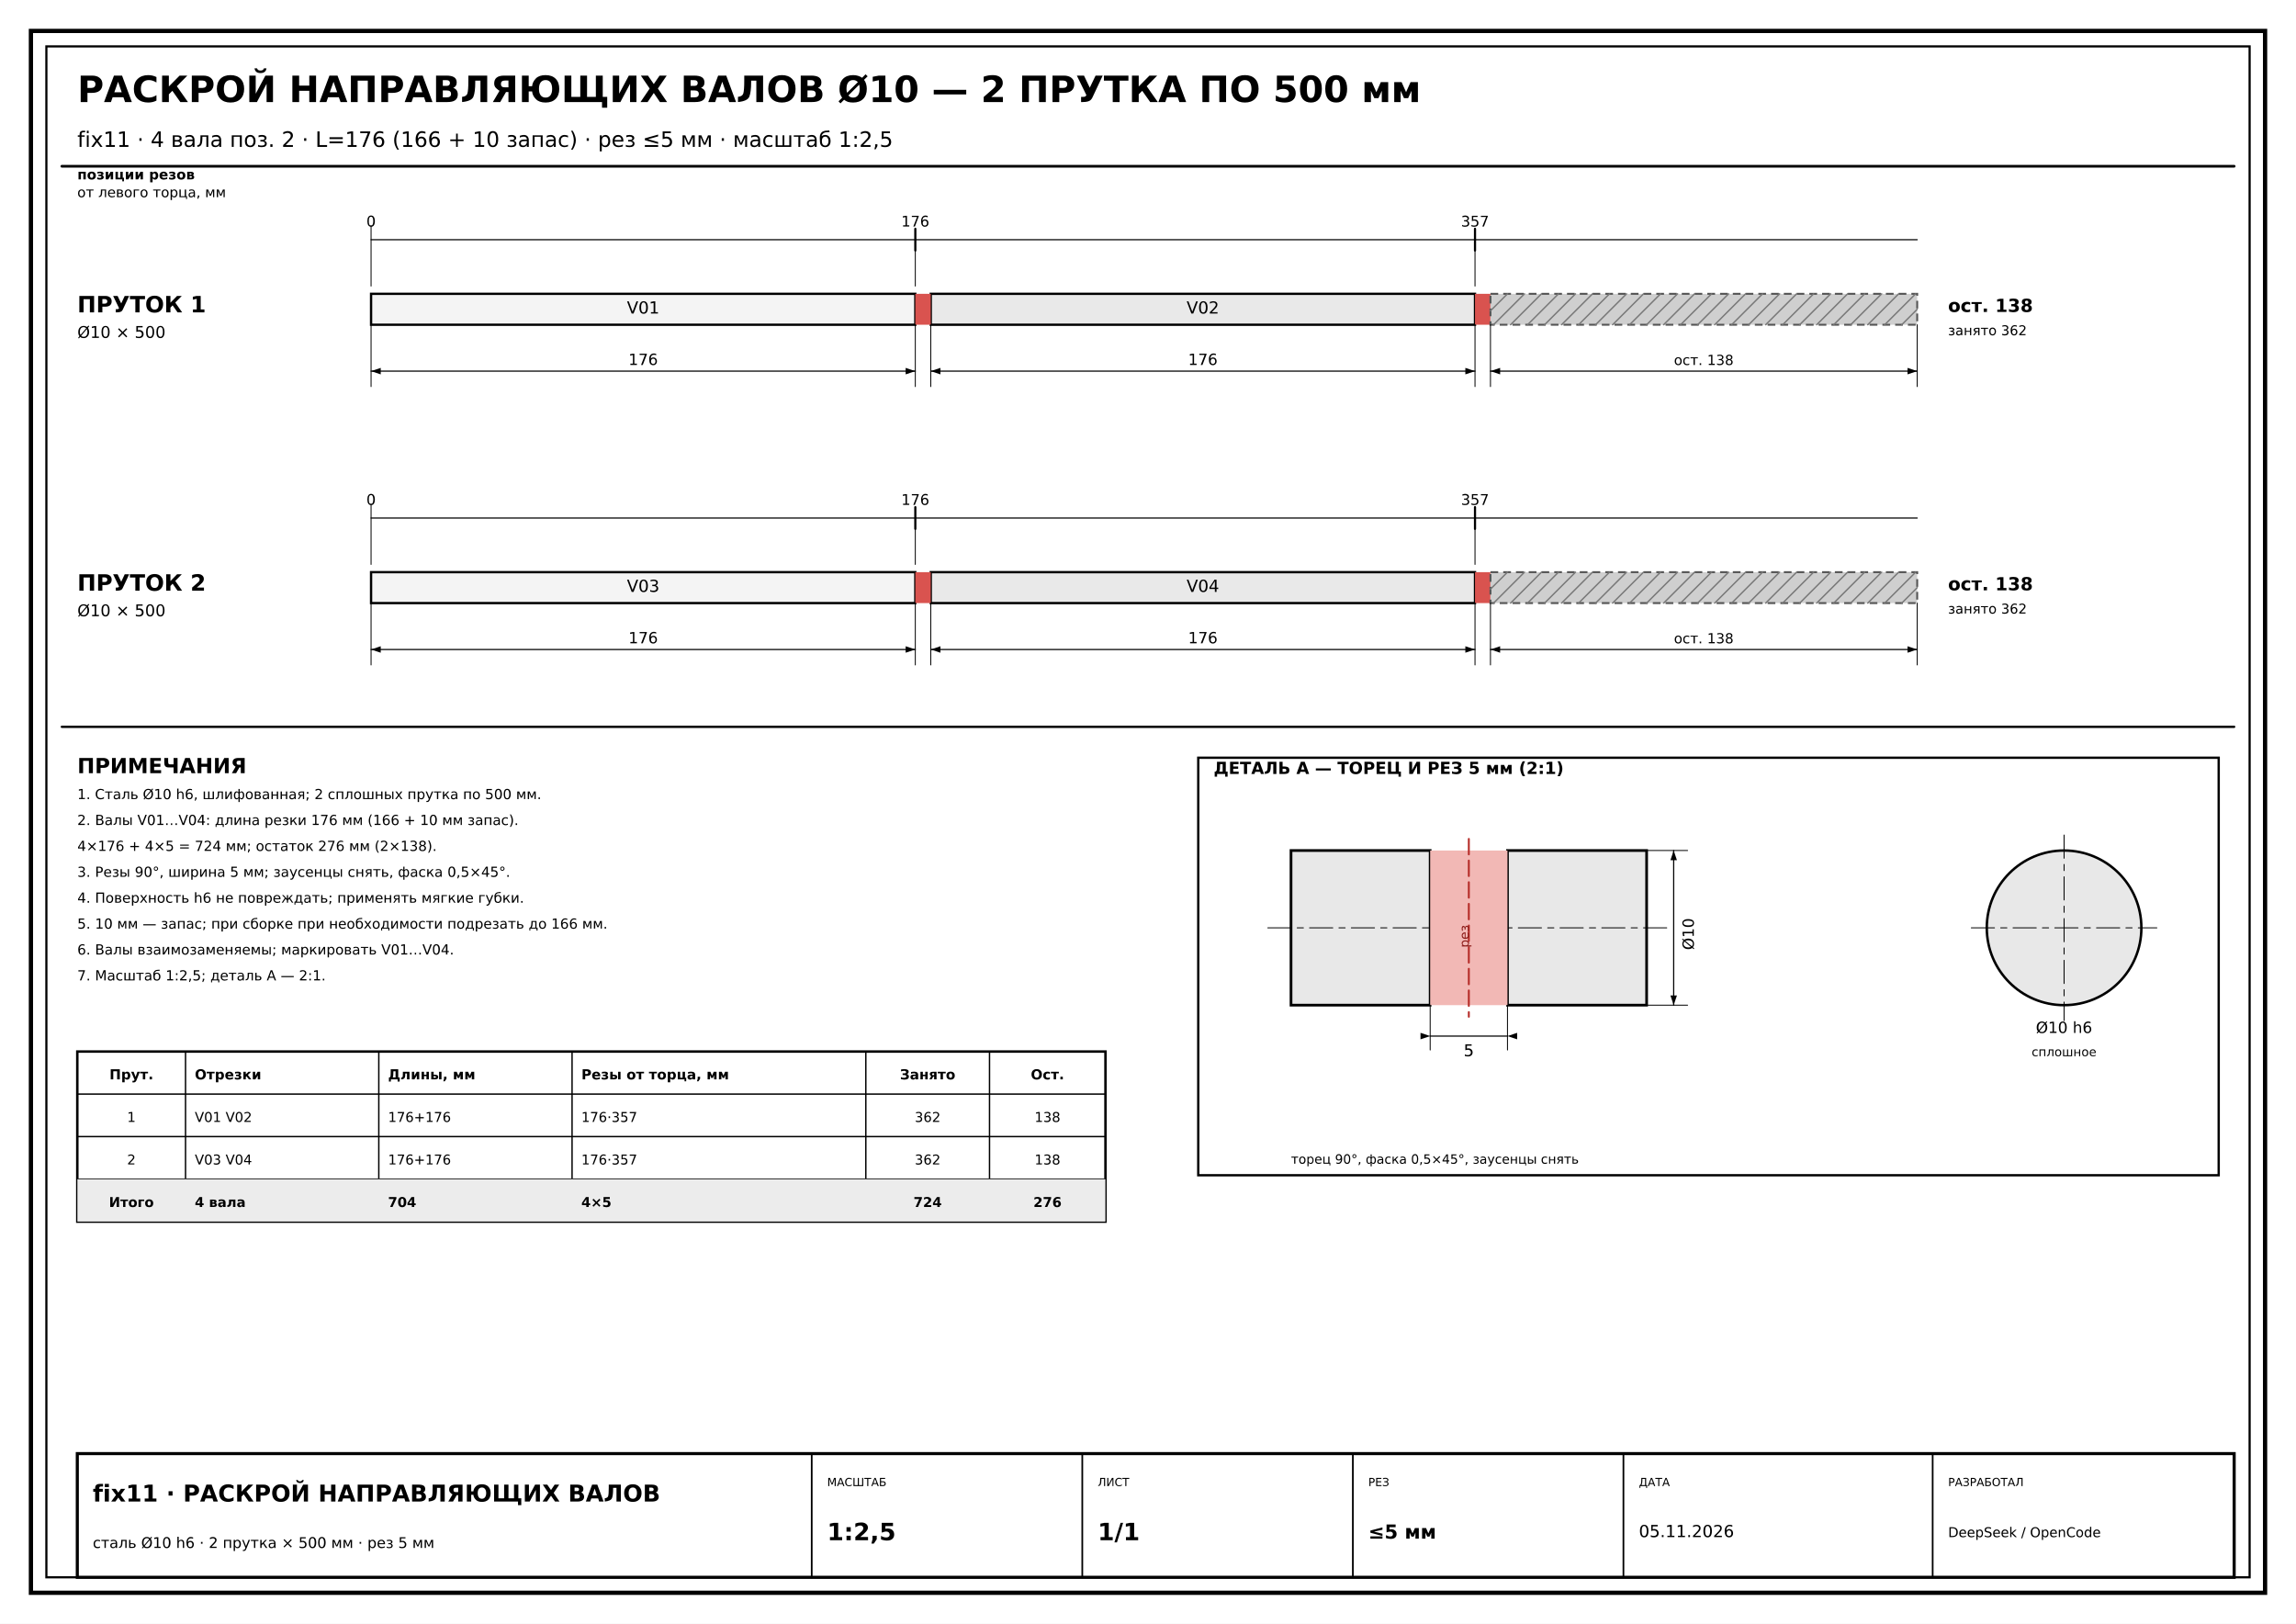
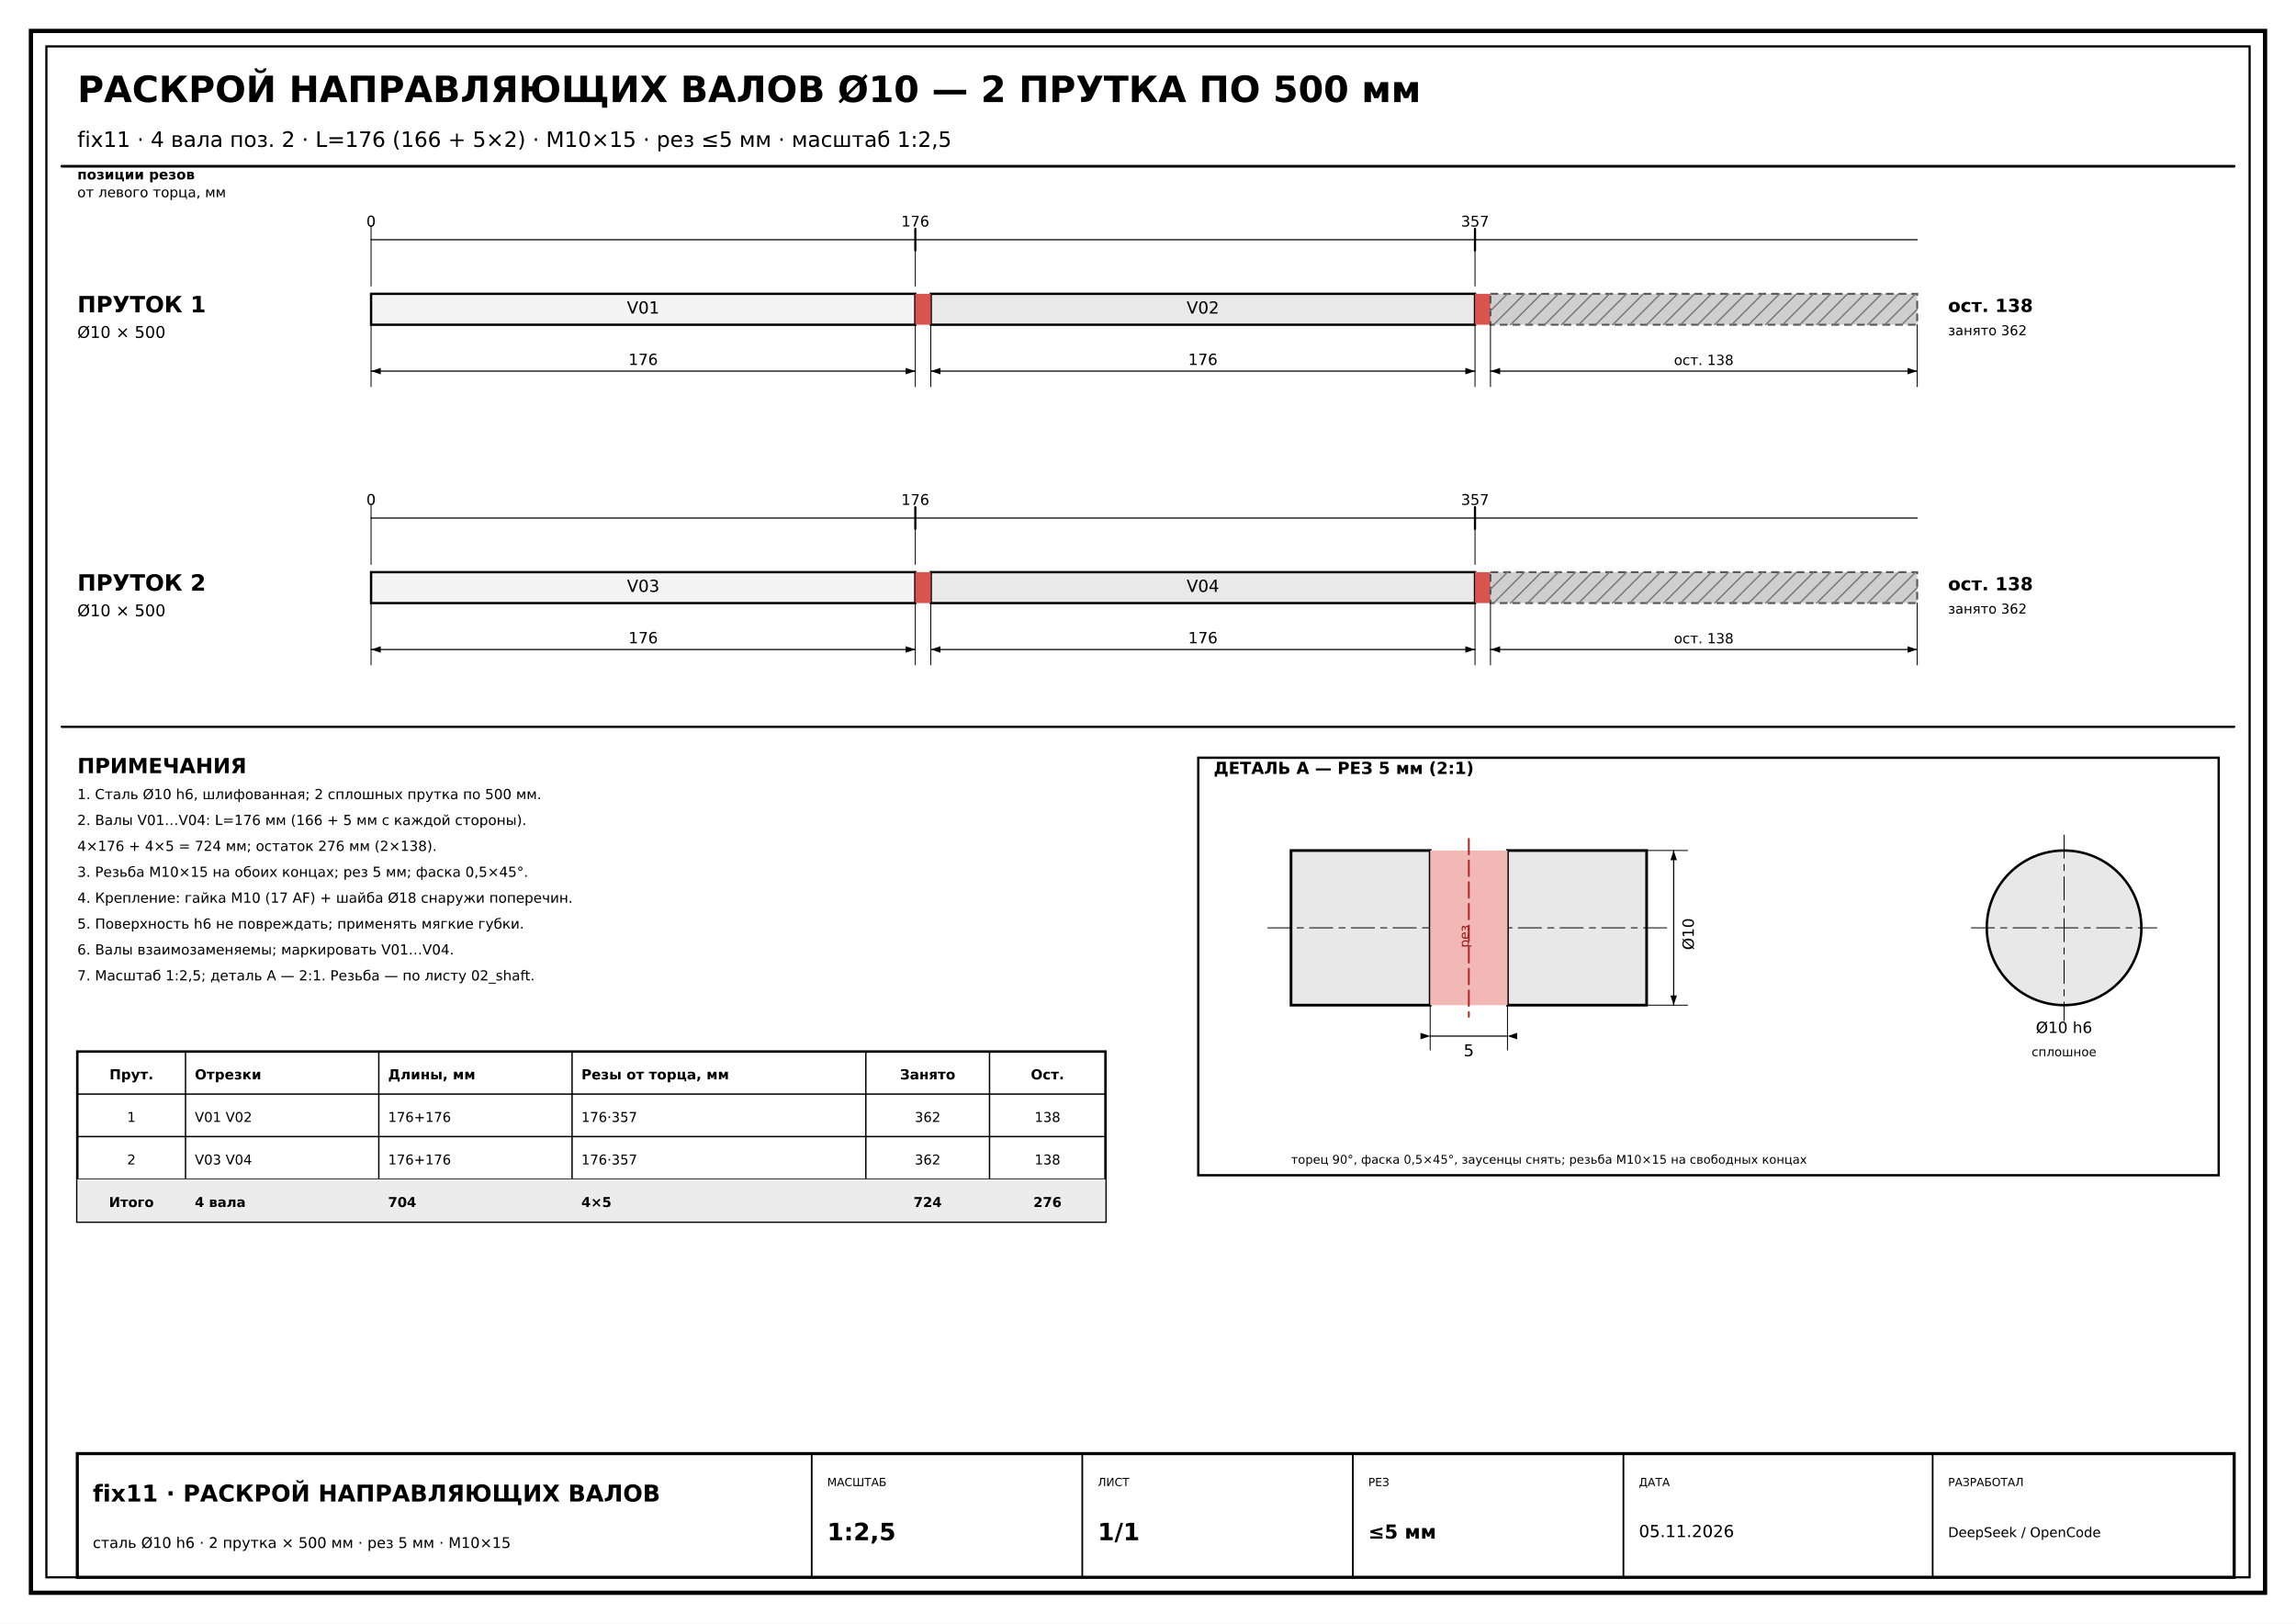
<svg xmlns="http://www.w3.org/2000/svg" width="297mm" height="210mm" viewBox="0 0 297 210">
  <rect width="297" height="210" fill="#fff" />
  <rect x="4" y="4" width="289" height="202" fill="none" stroke="#000" stroke-width="0.55" />
  <rect x="6" y="6" width="285" height="198" fill="none" stroke="#000" stroke-width="0.28" />
  <text x="10" y="13.2" font-family="DejaVu Sans, Arial, sans-serif" font-size="4.7" font-weight="bold" text-anchor="start" fill="#000">РАСКРОЙ НАПРАВЛЯЮЩИХ ВАЛОВ Ø10 — 2 ПРУТКА ПО 500 мм</text>
-   <text x="10" y="19" font-family="DejaVu Sans, Arial, sans-serif" font-size="2.75" font-weight="normal" text-anchor="start" fill="#000">fix11 · 4 вала поз. 2 · L=176 (166 + 10 запас) · рез ≤5 мм · масштаб 1:2,5</text>
+   <text x="10" y="19" font-family="DejaVu Sans, Arial, sans-serif" font-size="2.75" font-weight="normal" text-anchor="start" fill="#000">fix11 · 4 вала поз. 2 · L=176 (166 + 5×2) · M10×15 · рез ≤5 мм · масштаб 1:2,5</text>
  <line x1="8" y1="21.5" x2="289" y2="21.5" stroke="#000" stroke-width="0.35" stroke-linecap="round" />
  <text x="10" y="23.2" font-family="DejaVu Sans, Arial, sans-serif" font-size="1.8" font-weight="bold" text-anchor="start" fill="#000">позиции резов</text>
  <text x="10" y="25.5" font-family="DejaVu Sans, Arial, sans-serif" font-size="1.8" font-weight="normal" text-anchor="start" fill="#000">от левого торца, мм</text>
  <text x="10" y="40.4" font-family="DejaVu Sans, Arial, sans-serif" font-size="2.9" font-weight="bold" text-anchor="start" fill="#000">ПРУТОК 1</text>
  <text x="10" y="43.7" font-family="DejaVu Sans, Arial, sans-serif" font-size="2.1" font-weight="normal" text-anchor="start" fill="#000">Ø10 × 500</text>
  <line x1="48" y1="37" x2="48" y2="29.2" stroke="#000" stroke-width="0.12" stroke-linecap="round" />
  <line x1="48" y1="31" x2="248" y2="31" stroke="#000" stroke-width="0.15" stroke-linecap="round" />
  <text x="48" y="29.3" font-family="DejaVu Sans, Arial, sans-serif" font-size="1.9" font-weight="normal" text-anchor="middle" fill="#000">0</text>
  <line x1="118.4" y1="37" x2="118.4" y2="29.5" stroke="#000" stroke-width="0.12" stroke-linecap="round" />
  <line x1="118.4" y1="29.6" x2="118.4" y2="32.4" stroke="#000" stroke-width="0.28" stroke-linecap="round" />
  <text x="118.4" y="29.3" font-family="DejaVu Sans, Arial, sans-serif" font-size="1.9" font-weight="normal" text-anchor="middle" fill="#000">176</text>
  <line x1="190.8" y1="37" x2="190.8" y2="29.5" stroke="#000" stroke-width="0.12" stroke-linecap="round" />
  <line x1="190.8" y1="29.6" x2="190.8" y2="32.4" stroke="#000" stroke-width="0.28" stroke-linecap="round" />
  <text x="190.8" y="29.3" font-family="DejaVu Sans, Arial, sans-serif" font-size="1.9" font-weight="normal" text-anchor="middle" fill="#000">357</text>
  <rect x="48" y="38" width="70.4" height="4" fill="#f4f4f4" stroke="#000" stroke-width="0.3" />
  <text x="83.2" y="40.55" font-family="DejaVu Sans, Arial, sans-serif" font-size="2.15" font-weight="normal" text-anchor="middle" fill="#000">V01</text>
  <rect x="120.4" y="38" width="70.4" height="4" fill="#e9e9e9" stroke="#000" stroke-width="0.3" />
  <text x="155.6" y="40.55" font-family="DejaVu Sans, Arial, sans-serif" font-size="2.15" font-weight="normal" text-anchor="middle" fill="#000">V02</text>
  <rect x="118.4" y="38" width="2" height="4" fill="#d9534f" stroke="none" stroke-width="0" />
  <rect x="190.8" y="38" width="2" height="4" fill="#d9534f" stroke="none" stroke-width="0" />
  <rect x="192.8" y="38" width="55.2" height="4" fill="#cfcfcf" stroke="#555" stroke-width="0.25" stroke-dasharray="1 0.65" />
  <line x1="192.8" y1="40.2" x2="195" y2="38" stroke="#777" stroke-width="0.18" stroke-linecap="round" />
  <line x1="193.2" y1="42" x2="197.2" y2="38" stroke="#777" stroke-width="0.18" stroke-linecap="round" />
  <line x1="195.4" y1="42" x2="199.4" y2="38" stroke="#777" stroke-width="0.18" stroke-linecap="round" />
  <line x1="197.6" y1="42" x2="201.6" y2="38" stroke="#777" stroke-width="0.18" stroke-linecap="round" />
  <line x1="199.8" y1="42" x2="203.8" y2="38" stroke="#777" stroke-width="0.18" stroke-linecap="round" />
  <line x1="202" y1="42" x2="206" y2="38" stroke="#777" stroke-width="0.18" stroke-linecap="round" />
  <line x1="204.2" y1="42" x2="208.2" y2="38" stroke="#777" stroke-width="0.18" stroke-linecap="round" />
  <line x1="206.4" y1="42" x2="210.4" y2="38" stroke="#777" stroke-width="0.18" stroke-linecap="round" />
  <line x1="208.6" y1="42" x2="212.6" y2="38" stroke="#777" stroke-width="0.18" stroke-linecap="round" />
  <line x1="210.8" y1="42" x2="214.8" y2="38" stroke="#777" stroke-width="0.18" stroke-linecap="round" />
  <line x1="213" y1="42" x2="217" y2="38" stroke="#777" stroke-width="0.18" stroke-linecap="round" />
  <line x1="215.2" y1="42" x2="219.2" y2="38" stroke="#777" stroke-width="0.18" stroke-linecap="round" />
  <line x1="217.4" y1="42" x2="221.4" y2="38" stroke="#777" stroke-width="0.18" stroke-linecap="round" />
  <line x1="219.6" y1="42" x2="223.6" y2="38" stroke="#777" stroke-width="0.18" stroke-linecap="round" />
  <line x1="221.8" y1="42" x2="225.8" y2="38" stroke="#777" stroke-width="0.18" stroke-linecap="round" />
  <line x1="224" y1="42" x2="228" y2="38" stroke="#777" stroke-width="0.18" stroke-linecap="round" />
  <line x1="226.2" y1="42" x2="230.2" y2="38" stroke="#777" stroke-width="0.18" stroke-linecap="round" />
  <line x1="228.4" y1="42" x2="232.4" y2="38" stroke="#777" stroke-width="0.18" stroke-linecap="round" />
  <line x1="230.6" y1="42" x2="234.6" y2="38" stroke="#777" stroke-width="0.18" stroke-linecap="round" />
  <line x1="232.8" y1="42" x2="236.8" y2="38" stroke="#777" stroke-width="0.18" stroke-linecap="round" />
  <line x1="235" y1="42" x2="239" y2="38" stroke="#777" stroke-width="0.18" stroke-linecap="round" />
  <line x1="237.2" y1="42" x2="241.2" y2="38" stroke="#777" stroke-width="0.18" stroke-linecap="round" />
  <line x1="239.4" y1="42" x2="243.4" y2="38" stroke="#777" stroke-width="0.18" stroke-linecap="round" />
  <line x1="241.6" y1="42" x2="245.6" y2="38" stroke="#777" stroke-width="0.18" stroke-linecap="round" />
  <line x1="243.8" y1="42" x2="247.8" y2="38" stroke="#777" stroke-width="0.18" stroke-linecap="round" />
  <line x1="246" y1="42" x2="248" y2="40" stroke="#777" stroke-width="0.18" stroke-linecap="round" />
  <line x1="48" y1="42" x2="48" y2="50" stroke="#000" stroke-width="0.12" stroke-linecap="round" />
  <line x1="118.4" y1="42" x2="118.4" y2="50" stroke="#000" stroke-width="0.12" stroke-linecap="round" />
  <line x1="48" y1="48" x2="118.4" y2="48" stroke="#000" stroke-width="0.15" stroke-linecap="round" />
  <polygon points="48,48 49.25,47.58 49.25,48.42" fill="#000" />
  <polygon points="118.4,48 117.15,48.42 117.15,47.58" fill="#000" />
  <rect x="81.52" y="45.36" width="3.36" height="2.36" fill="#fff" stroke="none" stroke-width="0" />
  <text x="83.2" y="47.2" font-family="DejaVu Sans, Arial, sans-serif" font-size="2" font-weight="normal" text-anchor="middle" fill="#000">176</text>
  <line x1="120.4" y1="42" x2="120.4" y2="50" stroke="#000" stroke-width="0.12" stroke-linecap="round" />
  <line x1="190.8" y1="42" x2="190.8" y2="50" stroke="#000" stroke-width="0.12" stroke-linecap="round" />
  <line x1="120.4" y1="48" x2="190.8" y2="48" stroke="#000" stroke-width="0.15" stroke-linecap="round" />
  <polygon points="120.4,48 121.65,47.58 121.65,48.42" fill="#000" />
  <polygon points="190.8,48 189.55,48.42 189.55,47.58" fill="#000" />
  <rect x="153.92" y="45.36" width="3.36" height="2.36" fill="#fff" stroke="none" stroke-width="0" />
  <text x="155.6" y="47.2" font-family="DejaVu Sans, Arial, sans-serif" font-size="2" font-weight="normal" text-anchor="middle" fill="#000">176</text>
  <line x1="192.8" y1="42" x2="192.8" y2="50" stroke="#000" stroke-width="0.12" stroke-linecap="round" />
  <line x1="248" y1="42" x2="248" y2="50" stroke="#000" stroke-width="0.12" stroke-linecap="round" />
  <line x1="192.8" y1="48" x2="248" y2="48" stroke="#000" stroke-width="0.15" stroke-linecap="round" />
  <polygon points="192.8,48 194.05,47.58 194.05,48.42" fill="#000" />
  <polygon points="248,48 246.75,48.42 246.75,47.58" fill="#000" />
  <rect x="216.368" y="45.544" width="8.064" height="2.124" fill="#fff" stroke="none" stroke-width="0" />
  <text x="220.4" y="47.2" font-family="DejaVu Sans, Arial, sans-serif" font-size="1.8" font-weight="normal" text-anchor="middle" fill="#000">ост. 138</text>
  <text x="252" y="40.35" font-family="DejaVu Sans, Arial, sans-serif" font-size="2.35" font-weight="bold" text-anchor="start" fill="#000">ост. 138</text>
  <text x="252" y="43.35" font-family="DejaVu Sans, Arial, sans-serif" font-size="1.75" font-weight="normal" text-anchor="start" fill="#000">занято 362</text>
  <text x="10" y="76.4" font-family="DejaVu Sans, Arial, sans-serif" font-size="2.9" font-weight="bold" text-anchor="start" fill="#000">ПРУТОК 2</text>
  <text x="10" y="79.7" font-family="DejaVu Sans, Arial, sans-serif" font-size="2.1" font-weight="normal" text-anchor="start" fill="#000">Ø10 × 500</text>
  <line x1="48" y1="73" x2="48" y2="65.2" stroke="#000" stroke-width="0.12" stroke-linecap="round" />
  <line x1="48" y1="67" x2="248" y2="67" stroke="#000" stroke-width="0.15" stroke-linecap="round" />
  <text x="48" y="65.3" font-family="DejaVu Sans, Arial, sans-serif" font-size="1.9" font-weight="normal" text-anchor="middle" fill="#000">0</text>
  <line x1="118.4" y1="73" x2="118.4" y2="65.5" stroke="#000" stroke-width="0.12" stroke-linecap="round" />
  <line x1="118.4" y1="65.6" x2="118.4" y2="68.4" stroke="#000" stroke-width="0.28" stroke-linecap="round" />
  <text x="118.4" y="65.3" font-family="DejaVu Sans, Arial, sans-serif" font-size="1.9" font-weight="normal" text-anchor="middle" fill="#000">176</text>
  <line x1="190.8" y1="73" x2="190.8" y2="65.5" stroke="#000" stroke-width="0.12" stroke-linecap="round" />
  <line x1="190.8" y1="65.6" x2="190.8" y2="68.4" stroke="#000" stroke-width="0.28" stroke-linecap="round" />
  <text x="190.8" y="65.3" font-family="DejaVu Sans, Arial, sans-serif" font-size="1.9" font-weight="normal" text-anchor="middle" fill="#000">357</text>
  <rect x="48" y="74" width="70.4" height="4" fill="#f4f4f4" stroke="#000" stroke-width="0.3" />
  <text x="83.2" y="76.55" font-family="DejaVu Sans, Arial, sans-serif" font-size="2.15" font-weight="normal" text-anchor="middle" fill="#000">V03</text>
  <rect x="120.4" y="74" width="70.4" height="4" fill="#e9e9e9" stroke="#000" stroke-width="0.3" />
  <text x="155.6" y="76.55" font-family="DejaVu Sans, Arial, sans-serif" font-size="2.15" font-weight="normal" text-anchor="middle" fill="#000">V04</text>
  <rect x="118.4" y="74" width="2" height="4" fill="#d9534f" stroke="none" stroke-width="0" />
  <rect x="190.8" y="74" width="2" height="4" fill="#d9534f" stroke="none" stroke-width="0" />
  <rect x="192.8" y="74" width="55.2" height="4" fill="#cfcfcf" stroke="#555" stroke-width="0.25" stroke-dasharray="1 0.65" />
  <line x1="192.8" y1="76.2" x2="195" y2="74" stroke="#777" stroke-width="0.18" stroke-linecap="round" />
  <line x1="193.2" y1="78" x2="197.2" y2="74" stroke="#777" stroke-width="0.18" stroke-linecap="round" />
  <line x1="195.4" y1="78" x2="199.4" y2="74" stroke="#777" stroke-width="0.18" stroke-linecap="round" />
  <line x1="197.6" y1="78" x2="201.6" y2="74" stroke="#777" stroke-width="0.18" stroke-linecap="round" />
  <line x1="199.8" y1="78" x2="203.8" y2="74" stroke="#777" stroke-width="0.18" stroke-linecap="round" />
  <line x1="202" y1="78" x2="206" y2="74" stroke="#777" stroke-width="0.18" stroke-linecap="round" />
  <line x1="204.2" y1="78" x2="208.2" y2="74" stroke="#777" stroke-width="0.18" stroke-linecap="round" />
  <line x1="206.4" y1="78" x2="210.4" y2="74" stroke="#777" stroke-width="0.18" stroke-linecap="round" />
  <line x1="208.6" y1="78" x2="212.6" y2="74" stroke="#777" stroke-width="0.18" stroke-linecap="round" />
  <line x1="210.8" y1="78" x2="214.8" y2="74" stroke="#777" stroke-width="0.18" stroke-linecap="round" />
  <line x1="213" y1="78" x2="217" y2="74" stroke="#777" stroke-width="0.18" stroke-linecap="round" />
  <line x1="215.2" y1="78" x2="219.2" y2="74" stroke="#777" stroke-width="0.18" stroke-linecap="round" />
  <line x1="217.4" y1="78" x2="221.4" y2="74" stroke="#777" stroke-width="0.18" stroke-linecap="round" />
  <line x1="219.6" y1="78" x2="223.6" y2="74" stroke="#777" stroke-width="0.18" stroke-linecap="round" />
  <line x1="221.8" y1="78" x2="225.8" y2="74" stroke="#777" stroke-width="0.18" stroke-linecap="round" />
  <line x1="224" y1="78" x2="228" y2="74" stroke="#777" stroke-width="0.18" stroke-linecap="round" />
  <line x1="226.2" y1="78" x2="230.2" y2="74" stroke="#777" stroke-width="0.18" stroke-linecap="round" />
  <line x1="228.4" y1="78" x2="232.4" y2="74" stroke="#777" stroke-width="0.18" stroke-linecap="round" />
  <line x1="230.6" y1="78" x2="234.6" y2="74" stroke="#777" stroke-width="0.18" stroke-linecap="round" />
  <line x1="232.8" y1="78" x2="236.8" y2="74" stroke="#777" stroke-width="0.18" stroke-linecap="round" />
  <line x1="235" y1="78" x2="239" y2="74" stroke="#777" stroke-width="0.18" stroke-linecap="round" />
  <line x1="237.2" y1="78" x2="241.2" y2="74" stroke="#777" stroke-width="0.18" stroke-linecap="round" />
  <line x1="239.4" y1="78" x2="243.4" y2="74" stroke="#777" stroke-width="0.18" stroke-linecap="round" />
  <line x1="241.6" y1="78" x2="245.6" y2="74" stroke="#777" stroke-width="0.18" stroke-linecap="round" />
  <line x1="243.8" y1="78" x2="247.8" y2="74" stroke="#777" stroke-width="0.18" stroke-linecap="round" />
  <line x1="246" y1="78" x2="248" y2="76" stroke="#777" stroke-width="0.18" stroke-linecap="round" />
  <line x1="48" y1="78" x2="48" y2="86" stroke="#000" stroke-width="0.12" stroke-linecap="round" />
  <line x1="118.4" y1="78" x2="118.4" y2="86" stroke="#000" stroke-width="0.12" stroke-linecap="round" />
  <line x1="48" y1="84" x2="118.4" y2="84" stroke="#000" stroke-width="0.15" stroke-linecap="round" />
  <polygon points="48,84 49.25,83.58 49.25,84.42" fill="#000" />
  <polygon points="118.4,84 117.15,84.42 117.15,83.58" fill="#000" />
  <rect x="81.52" y="81.36" width="3.36" height="2.36" fill="#fff" stroke="none" stroke-width="0" />
  <text x="83.2" y="83.2" font-family="DejaVu Sans, Arial, sans-serif" font-size="2" font-weight="normal" text-anchor="middle" fill="#000">176</text>
  <line x1="120.4" y1="78" x2="120.4" y2="86" stroke="#000" stroke-width="0.12" stroke-linecap="round" />
  <line x1="190.8" y1="78" x2="190.8" y2="86" stroke="#000" stroke-width="0.12" stroke-linecap="round" />
  <line x1="120.4" y1="84" x2="190.8" y2="84" stroke="#000" stroke-width="0.15" stroke-linecap="round" />
  <polygon points="120.4,84 121.65,83.58 121.65,84.42" fill="#000" />
  <polygon points="190.8,84 189.55,84.42 189.55,83.58" fill="#000" />
  <rect x="153.92" y="81.36" width="3.36" height="2.36" fill="#fff" stroke="none" stroke-width="0" />
  <text x="155.6" y="83.2" font-family="DejaVu Sans, Arial, sans-serif" font-size="2" font-weight="normal" text-anchor="middle" fill="#000">176</text>
  <line x1="192.8" y1="78" x2="192.8" y2="86" stroke="#000" stroke-width="0.12" stroke-linecap="round" />
  <line x1="248" y1="78" x2="248" y2="86" stroke="#000" stroke-width="0.12" stroke-linecap="round" />
  <line x1="192.8" y1="84" x2="248" y2="84" stroke="#000" stroke-width="0.15" stroke-linecap="round" />
  <polygon points="192.8,84 194.05,83.58 194.05,84.42" fill="#000" />
  <polygon points="248,84 246.75,84.42 246.75,83.58" fill="#000" />
  <rect x="216.368" y="81.544" width="8.064" height="2.124" fill="#fff" stroke="none" stroke-width="0" />
  <text x="220.4" y="83.2" font-family="DejaVu Sans, Arial, sans-serif" font-size="1.8" font-weight="normal" text-anchor="middle" fill="#000">ост. 138</text>
  <text x="252" y="76.35" font-family="DejaVu Sans, Arial, sans-serif" font-size="2.35" font-weight="bold" text-anchor="start" fill="#000">ост. 138</text>
  <text x="252" y="79.35" font-family="DejaVu Sans, Arial, sans-serif" font-size="1.75" font-weight="normal" text-anchor="start" fill="#000">занято 362</text>
  <line x1="8" y1="94" x2="289" y2="94" stroke="#000" stroke-width="0.3" stroke-linecap="round" />
  <text x="10" y="100" font-family="DejaVu Sans, Arial, sans-serif" font-size="2.7" font-weight="bold" text-anchor="start" fill="#000">ПРИМЕЧАНИЯ</text>
  <text x="10" y="103.35" font-family="DejaVu Sans, Arial, sans-serif" font-size="1.8" font-weight="normal" text-anchor="start" fill="#000">1. Сталь Ø10 h6, шлифованная; 2 сплошных прутка по 500 мм.</text>
-   <text x="10" y="106.7" font-family="DejaVu Sans, Arial, sans-serif" font-size="1.8" font-weight="normal" text-anchor="start" fill="#000">2. Валы V01…V04: длина резки 176 мм (166 + 10 мм запас).</text>
+   <text x="10" y="106.7" font-family="DejaVu Sans, Arial, sans-serif" font-size="1.8" font-weight="normal" text-anchor="start" fill="#000">2. Валы V01…V04: L=176 мм (166 + 5 мм с каждой стороны).</text>
  <text x="10" y="110.05" font-family="DejaVu Sans, Arial, sans-serif" font-size="1.8" font-weight="normal" text-anchor="start" fill="#000">   4×176 + 4×5 = 724 мм; остаток 276 мм (2×138).</text>
-   <text x="10" y="113.4" font-family="DejaVu Sans, Arial, sans-serif" font-size="1.8" font-weight="normal" text-anchor="start" fill="#000">3. Резы 90°, ширина 5 мм; заусенцы снять, фаска 0,5×45°.</text>
-   <text x="10" y="116.75" font-family="DejaVu Sans, Arial, sans-serif" font-size="1.8" font-weight="normal" text-anchor="start" fill="#000">4. Поверхность h6 не повреждать; применять мягкие губки.</text>
-   <text x="10" y="120.1" font-family="DejaVu Sans, Arial, sans-serif" font-size="1.8" font-weight="normal" text-anchor="start" fill="#000">5. 10 мм — запас; при сборке при необходимости подрезать до 166 мм.</text>
+   <text x="10" y="113.4" font-family="DejaVu Sans, Arial, sans-serif" font-size="1.8" font-weight="normal" text-anchor="start" fill="#000">3. Резьба M10×15 на обоих концах; рез 5 мм; фаска 0,5×45°.</text>
+   <text x="10" y="116.75" font-family="DejaVu Sans, Arial, sans-serif" font-size="1.8" font-weight="normal" text-anchor="start" fill="#000">4. Крепление: гайка M10 (17 AF) + шайба Ø18 снаружи поперечин.</text>
+   <text x="10" y="120.1" font-family="DejaVu Sans, Arial, sans-serif" font-size="1.8" font-weight="normal" text-anchor="start" fill="#000">5. Поверхность h6 не повреждать; применять мягкие губки.</text>
  <text x="10" y="123.45" font-family="DejaVu Sans, Arial, sans-serif" font-size="1.8" font-weight="normal" text-anchor="start" fill="#000">6. Валы взаимозаменяемы; маркировать V01…V04.</text>
-   <text x="10" y="126.8" font-family="DejaVu Sans, Arial, sans-serif" font-size="1.8" font-weight="normal" text-anchor="start" fill="#000">7. Масштаб 1:2,5; деталь А — 2:1.</text>
+   <text x="10" y="126.8" font-family="DejaVu Sans, Arial, sans-serif" font-size="1.8" font-weight="normal" text-anchor="start" fill="#000">7. Масштаб 1:2,5; деталь А — 2:1. Резьба — по листу 02_shaft.</text>
  <rect x="10" y="136" width="133" height="22" fill="none" stroke="#000" stroke-width="0.32" />
  <line x1="10" y1="141.5" x2="143" y2="141.5" stroke="#000" stroke-width="0.18" stroke-linecap="round" />
  <line x1="10" y1="147" x2="143" y2="147" stroke="#000" stroke-width="0.18" stroke-linecap="round" />
  <line x1="10" y1="152.5" x2="143" y2="152.5" stroke="#000" stroke-width="0.18" stroke-linecap="round" />
  <line x1="24" y1="136" x2="24" y2="158" stroke="#000" stroke-width="0.18" stroke-linecap="round" />
  <line x1="49" y1="136" x2="49" y2="158" stroke="#000" stroke-width="0.18" stroke-linecap="round" />
  <line x1="74" y1="136" x2="74" y2="158" stroke="#000" stroke-width="0.18" stroke-linecap="round" />
  <line x1="112" y1="136" x2="112" y2="158" stroke="#000" stroke-width="0.18" stroke-linecap="round" />
  <line x1="128" y1="136" x2="128" y2="158" stroke="#000" stroke-width="0.18" stroke-linecap="round" />
  <rect x="10.01" y="152.51" width="132.98" height="5.48" fill="#ececec" stroke="none" stroke-width="0" />
  <text x="17" y="139.6" font-family="DejaVu Sans, Arial, sans-serif" font-size="1.8" font-weight="bold" text-anchor="middle" fill="#000">Прут.</text>
  <text x="25.2" y="139.6" font-family="DejaVu Sans, Arial, sans-serif" font-size="1.8" font-weight="bold" text-anchor="start" fill="#000">Отрезки</text>
  <text x="50.2" y="139.6" font-family="DejaVu Sans, Arial, sans-serif" font-size="1.8" font-weight="bold" text-anchor="start" fill="#000">Длины, мм</text>
  <text x="75.2" y="139.6" font-family="DejaVu Sans, Arial, sans-serif" font-size="1.8" font-weight="bold" text-anchor="start" fill="#000">Резы от торца, мм</text>
  <text x="120" y="139.6" font-family="DejaVu Sans, Arial, sans-serif" font-size="1.8" font-weight="bold" text-anchor="middle" fill="#000">Занято</text>
  <text x="135.5" y="139.6" font-family="DejaVu Sans, Arial, sans-serif" font-size="1.8" font-weight="bold" text-anchor="middle" fill="#000">Ост.</text>
  <text x="17" y="145.1" font-family="DejaVu Sans, Arial, sans-serif" font-size="1.75" font-weight="normal" text-anchor="middle" fill="#000">1</text>
  <text x="25.2" y="145.1" font-family="DejaVu Sans, Arial, sans-serif" font-size="1.75" font-weight="normal" text-anchor="start" fill="#000">V01 V02</text>
  <text x="50.2" y="145.1" font-family="DejaVu Sans, Arial, sans-serif" font-size="1.75" font-weight="normal" text-anchor="start" fill="#000">176+176</text>
  <text x="75.2" y="145.1" font-family="DejaVu Sans, Arial, sans-serif" font-size="1.75" font-weight="normal" text-anchor="start" fill="#000">176·357</text>
  <text x="120" y="145.1" font-family="DejaVu Sans, Arial, sans-serif" font-size="1.75" font-weight="normal" text-anchor="middle" fill="#000">362</text>
  <text x="135.5" y="145.1" font-family="DejaVu Sans, Arial, sans-serif" font-size="1.75" font-weight="normal" text-anchor="middle" fill="#000">138</text>
  <text x="17" y="150.6" font-family="DejaVu Sans, Arial, sans-serif" font-size="1.75" font-weight="normal" text-anchor="middle" fill="#000">2</text>
  <text x="25.2" y="150.6" font-family="DejaVu Sans, Arial, sans-serif" font-size="1.75" font-weight="normal" text-anchor="start" fill="#000">V03 V04</text>
  <text x="50.2" y="150.6" font-family="DejaVu Sans, Arial, sans-serif" font-size="1.75" font-weight="normal" text-anchor="start" fill="#000">176+176</text>
  <text x="75.2" y="150.6" font-family="DejaVu Sans, Arial, sans-serif" font-size="1.75" font-weight="normal" text-anchor="start" fill="#000">176·357</text>
  <text x="120" y="150.6" font-family="DejaVu Sans, Arial, sans-serif" font-size="1.75" font-weight="normal" text-anchor="middle" fill="#000">362</text>
  <text x="135.5" y="150.6" font-family="DejaVu Sans, Arial, sans-serif" font-size="1.75" font-weight="normal" text-anchor="middle" fill="#000">138</text>
  <text x="17" y="156.1" font-family="DejaVu Sans, Arial, sans-serif" font-size="1.75" font-weight="bold" text-anchor="middle" fill="#000">Итого</text>
  <text x="25.2" y="156.1" font-family="DejaVu Sans, Arial, sans-serif" font-size="1.75" font-weight="bold" text-anchor="start" fill="#000">4 вала</text>
  <text x="50.2" y="156.1" font-family="DejaVu Sans, Arial, sans-serif" font-size="1.75" font-weight="bold" text-anchor="start" fill="#000">704</text>
  <text x="75.2" y="156.1" font-family="DejaVu Sans, Arial, sans-serif" font-size="1.75" font-weight="bold" text-anchor="start" fill="#000">4×5</text>
  <text x="120" y="156.1" font-family="DejaVu Sans, Arial, sans-serif" font-size="1.75" font-weight="bold" text-anchor="middle" fill="#000">724</text>
  <text x="135.5" y="156.1" font-family="DejaVu Sans, Arial, sans-serif" font-size="1.75" font-weight="bold" text-anchor="middle" fill="#000">276</text>
  <rect x="155" y="98" width="132" height="54" fill="none" stroke="#000" stroke-width="0.3" />
-   <text x="157" y="100.1" font-family="DejaVu Sans, Arial, sans-serif" font-size="2.15" font-weight="bold" text-anchor="start" fill="#000">ДЕТАЛЬ А — ТОРЕЦ И РЕЗ 5 мм (2:1)</text>
+   <text x="157" y="100.1" font-family="DejaVu Sans, Arial, sans-serif" font-size="2.15" font-weight="bold" text-anchor="start" fill="#000">ДЕТАЛЬ А — РЕЗ 5 мм (2:1)</text>
  <rect x="167" y="110" width="18" height="20" fill="#e8e8e8" stroke="#000" stroke-width="0.35" />
  <rect x="195" y="110" width="18" height="20" fill="#e8e8e8" stroke="#000" stroke-width="0.35" />
  <line x1="164" y1="120" x2="216" y2="120" stroke="#000" stroke-width="0.12" stroke-linecap="round" stroke-dasharray="3 0.8 0.8 0.8" />
  <rect x="185" y="110" width="10" height="20" fill="#f2b8b5" stroke="none" stroke-width="0" />
  <line x1="190" y1="108.5" x2="190" y2="131.5" stroke="#b52b27" stroke-width="0.25" stroke-linecap="round" stroke-dasharray="2 0.8" />
  <text x="190" y="121.1" font-family="DejaVu Sans, Arial, sans-serif" font-size="1.65" font-weight="normal" text-anchor="middle" fill="#8b1a17" transform="rotate(-90 190 121.1)">рез</text>
  <line x1="185" y1="130" x2="185" y2="135.8" stroke="#000" stroke-width="0.12" stroke-linecap="round" />
  <line x1="195" y1="130" x2="195" y2="135.8" stroke="#000" stroke-width="0.12" stroke-linecap="round" />
  <line x1="185" y1="134" x2="195" y2="134" stroke="#000" stroke-width="0.15" stroke-linecap="round" />
  <polygon points="185,134 183.75,134.42 183.75,133.58" fill="#000" />
  <polygon points="195,134 196.25,133.58 196.25,134.42" fill="#000" />
  <rect x="189.4" y="134.668" width="1.2" height="2.478" fill="#fff" stroke="none" stroke-width="0" />
  <text x="190" y="136.6" font-family="DejaVu Sans, Arial, sans-serif" font-size="2.1" font-weight="normal" text-anchor="middle" fill="#000">5</text>
  <line x1="213" y1="110" x2="218.3" y2="110" stroke="#000" stroke-width="0.12" stroke-linecap="round" />
  <line x1="213" y1="130" x2="218.3" y2="130" stroke="#000" stroke-width="0.12" stroke-linecap="round" />
  <line x1="216.5" y1="110" x2="216.5" y2="130" stroke="#000" stroke-width="0.15" stroke-linecap="round" />
  <polygon points="216.5,110 216.92,111.25 216.08,111.25" fill="#000" />
  <polygon points="216.5,130 216.08,128.75 216.92,128.75" fill="#000" />
  <rect x="217.42" y="118.96" width="3.36" height="2.36" fill="#fff" stroke="none" stroke-width="0" />
  <text x="219.1" y="120.8" font-family="DejaVu Sans, Arial, sans-serif" font-size="2" font-weight="normal" text-anchor="middle" fill="#000" transform="rotate(-90 219.1 120.8)">Ø10</text>
  <circle cx="267" cy="120" r="10" fill="#e8e8e8" stroke="#000" stroke-width="0.32" />
  <line x1="255" y1="120" x2="279" y2="120" stroke="#000" stroke-width="0.12" stroke-linecap="round" stroke-dasharray="3 0.8 0.8 0.8" />
  <line x1="267" y1="108" x2="267" y2="132" stroke="#000" stroke-width="0.12" stroke-linecap="round" stroke-dasharray="3 0.8 0.8 0.8" />
  <text x="267" y="133.6" font-family="DejaVu Sans, Arial, sans-serif" font-size="2" font-weight="normal" text-anchor="middle" fill="#000">Ø10 h6</text>
  <text x="267" y="136.6" font-family="DejaVu Sans, Arial, sans-serif" font-size="1.6" font-weight="normal" text-anchor="middle" fill="#000">сплошное</text>
-   <text x="167" y="150.5" font-family="DejaVu Sans, Arial, sans-serif" font-size="1.65" font-weight="normal" text-anchor="start" fill="#000">торец 90°, фаска 0,5×45°, заусенцы снять</text>
+   <text x="167" y="150.5" font-family="DejaVu Sans, Arial, sans-serif" font-size="1.55" font-weight="normal" text-anchor="start" fill="#000">торец 90°, фаска 0,5×45°, заусенцы снять; резьба M10×15 на свободных концах</text>
  <rect x="10" y="188" width="279" height="16" fill="none" stroke="#000" stroke-width="0.4" />
  <line x1="105" y1="188" x2="105" y2="204" stroke="#000" stroke-width="0.22" stroke-linecap="round" />
  <line x1="140" y1="188" x2="140" y2="204" stroke="#000" stroke-width="0.22" stroke-linecap="round" />
  <line x1="175" y1="188" x2="175" y2="204" stroke="#000" stroke-width="0.22" stroke-linecap="round" />
  <line x1="210" y1="188" x2="210" y2="204" stroke="#000" stroke-width="0.22" stroke-linecap="round" />
  <line x1="250" y1="188" x2="250" y2="204" stroke="#000" stroke-width="0.22" stroke-linecap="round" />
  <text x="12" y="194.2" font-family="DejaVu Sans, Arial, sans-serif" font-size="3" font-weight="bold" text-anchor="start" fill="#000">fix11 · РАСКРОЙ НАПРАВЛЯЮЩИХ ВАЛОВ</text>
-   <text x="12" y="200.2" font-family="DejaVu Sans, Arial, sans-serif" font-size="1.9" font-weight="normal" text-anchor="start" fill="#000">сталь Ø10 h6 · 2 прутка × 500 мм · рез 5 мм</text>
+   <text x="12" y="200.2" font-family="DejaVu Sans, Arial, sans-serif" font-size="1.9" font-weight="normal" text-anchor="start" fill="#000">сталь Ø10 h6 · 2 прутка × 500 мм · рез 5 мм · M10×15</text>
  <text x="107" y="192.2" font-family="DejaVu Sans, Arial, sans-serif" font-size="1.45" font-weight="normal" text-anchor="start" fill="#000">МАСШТАБ</text>
  <text x="107" y="199.2" font-family="DejaVu Sans, Arial, sans-serif" font-size="3.1" font-weight="bold" text-anchor="start" fill="#000">1:2,5</text>
  <text x="142" y="192.2" font-family="DejaVu Sans, Arial, sans-serif" font-size="1.45" font-weight="normal" text-anchor="start" fill="#000">ЛИСТ</text>
  <text x="142" y="199.2" font-family="DejaVu Sans, Arial, sans-serif" font-size="3.1" font-weight="bold" text-anchor="start" fill="#000">1/1</text>
  <text x="177" y="192.2" font-family="DejaVu Sans, Arial, sans-serif" font-size="1.45" font-weight="normal" text-anchor="start" fill="#000">РЕЗ</text>
  <text x="177" y="199" font-family="DejaVu Sans, Arial, sans-serif" font-size="2.5" font-weight="bold" text-anchor="start" fill="#000">≤5 мм</text>
  <text x="212" y="192.2" font-family="DejaVu Sans, Arial, sans-serif" font-size="1.45" font-weight="normal" text-anchor="start" fill="#000">ДАТА</text>
  <text x="212" y="198.8" font-family="DejaVu Sans, Arial, sans-serif" font-size="2.15" font-weight="normal" text-anchor="start" fill="#000">05.11.2026</text>
  <text x="252" y="192.2" font-family="DejaVu Sans, Arial, sans-serif" font-size="1.45" font-weight="normal" text-anchor="start" fill="#000">РАЗРАБОТАЛ</text>
  <text x="252" y="198.8" font-family="DejaVu Sans, Arial, sans-serif" font-size="1.75" font-weight="normal" text-anchor="start" fill="#000">DeepSeek / OpenCode</text>
</svg>
